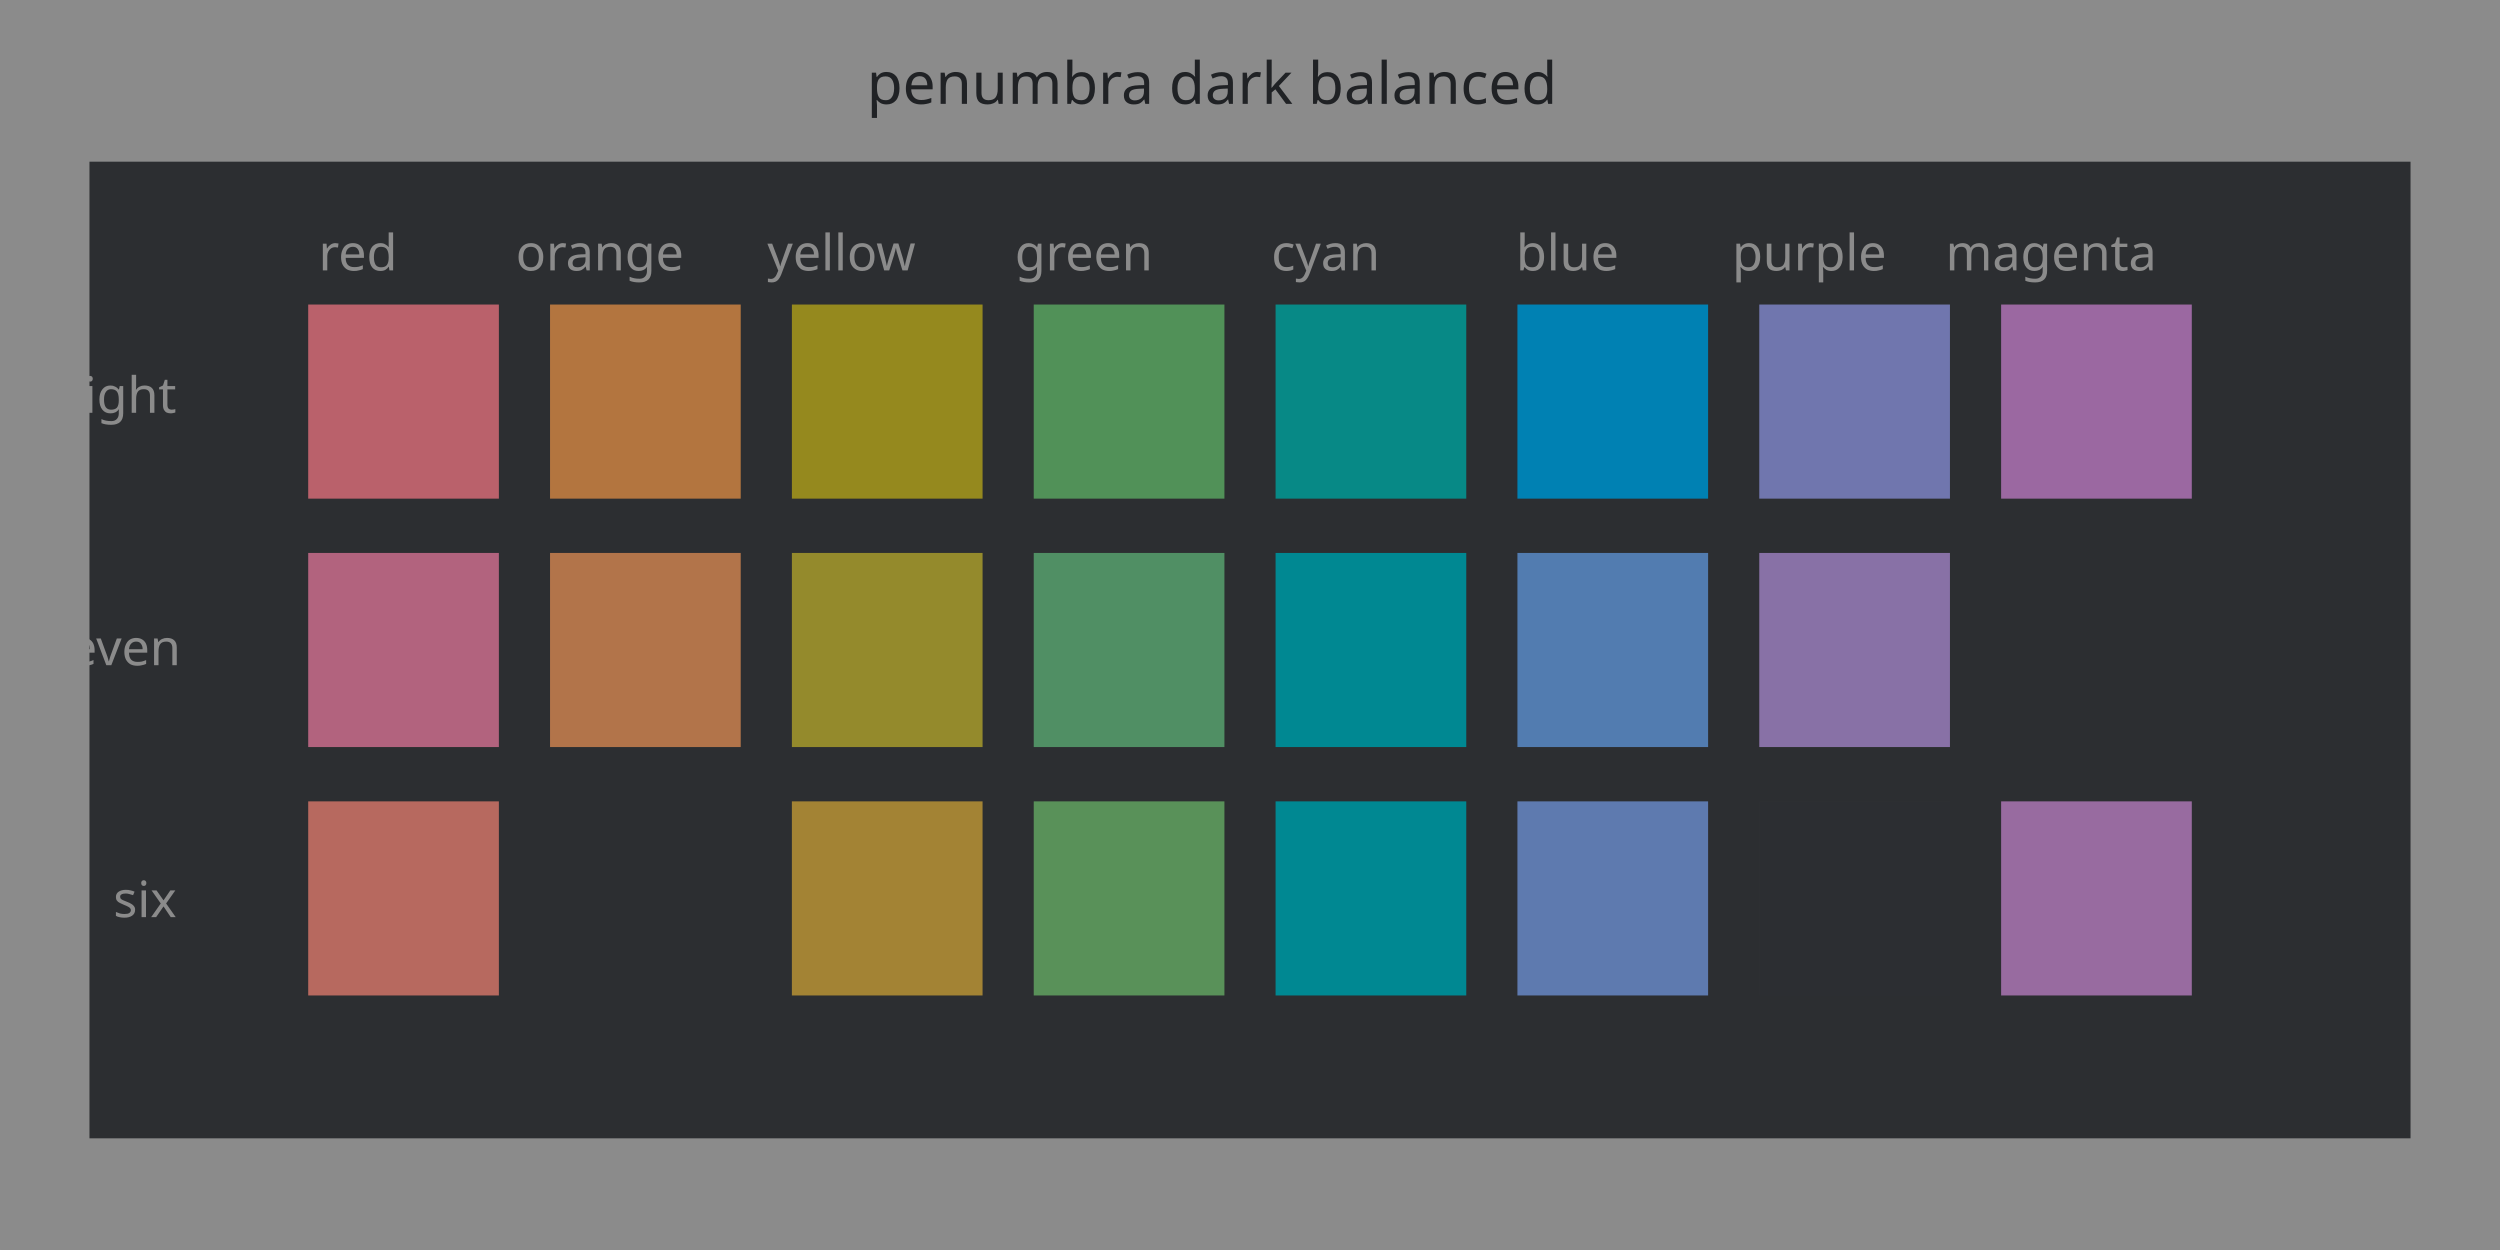
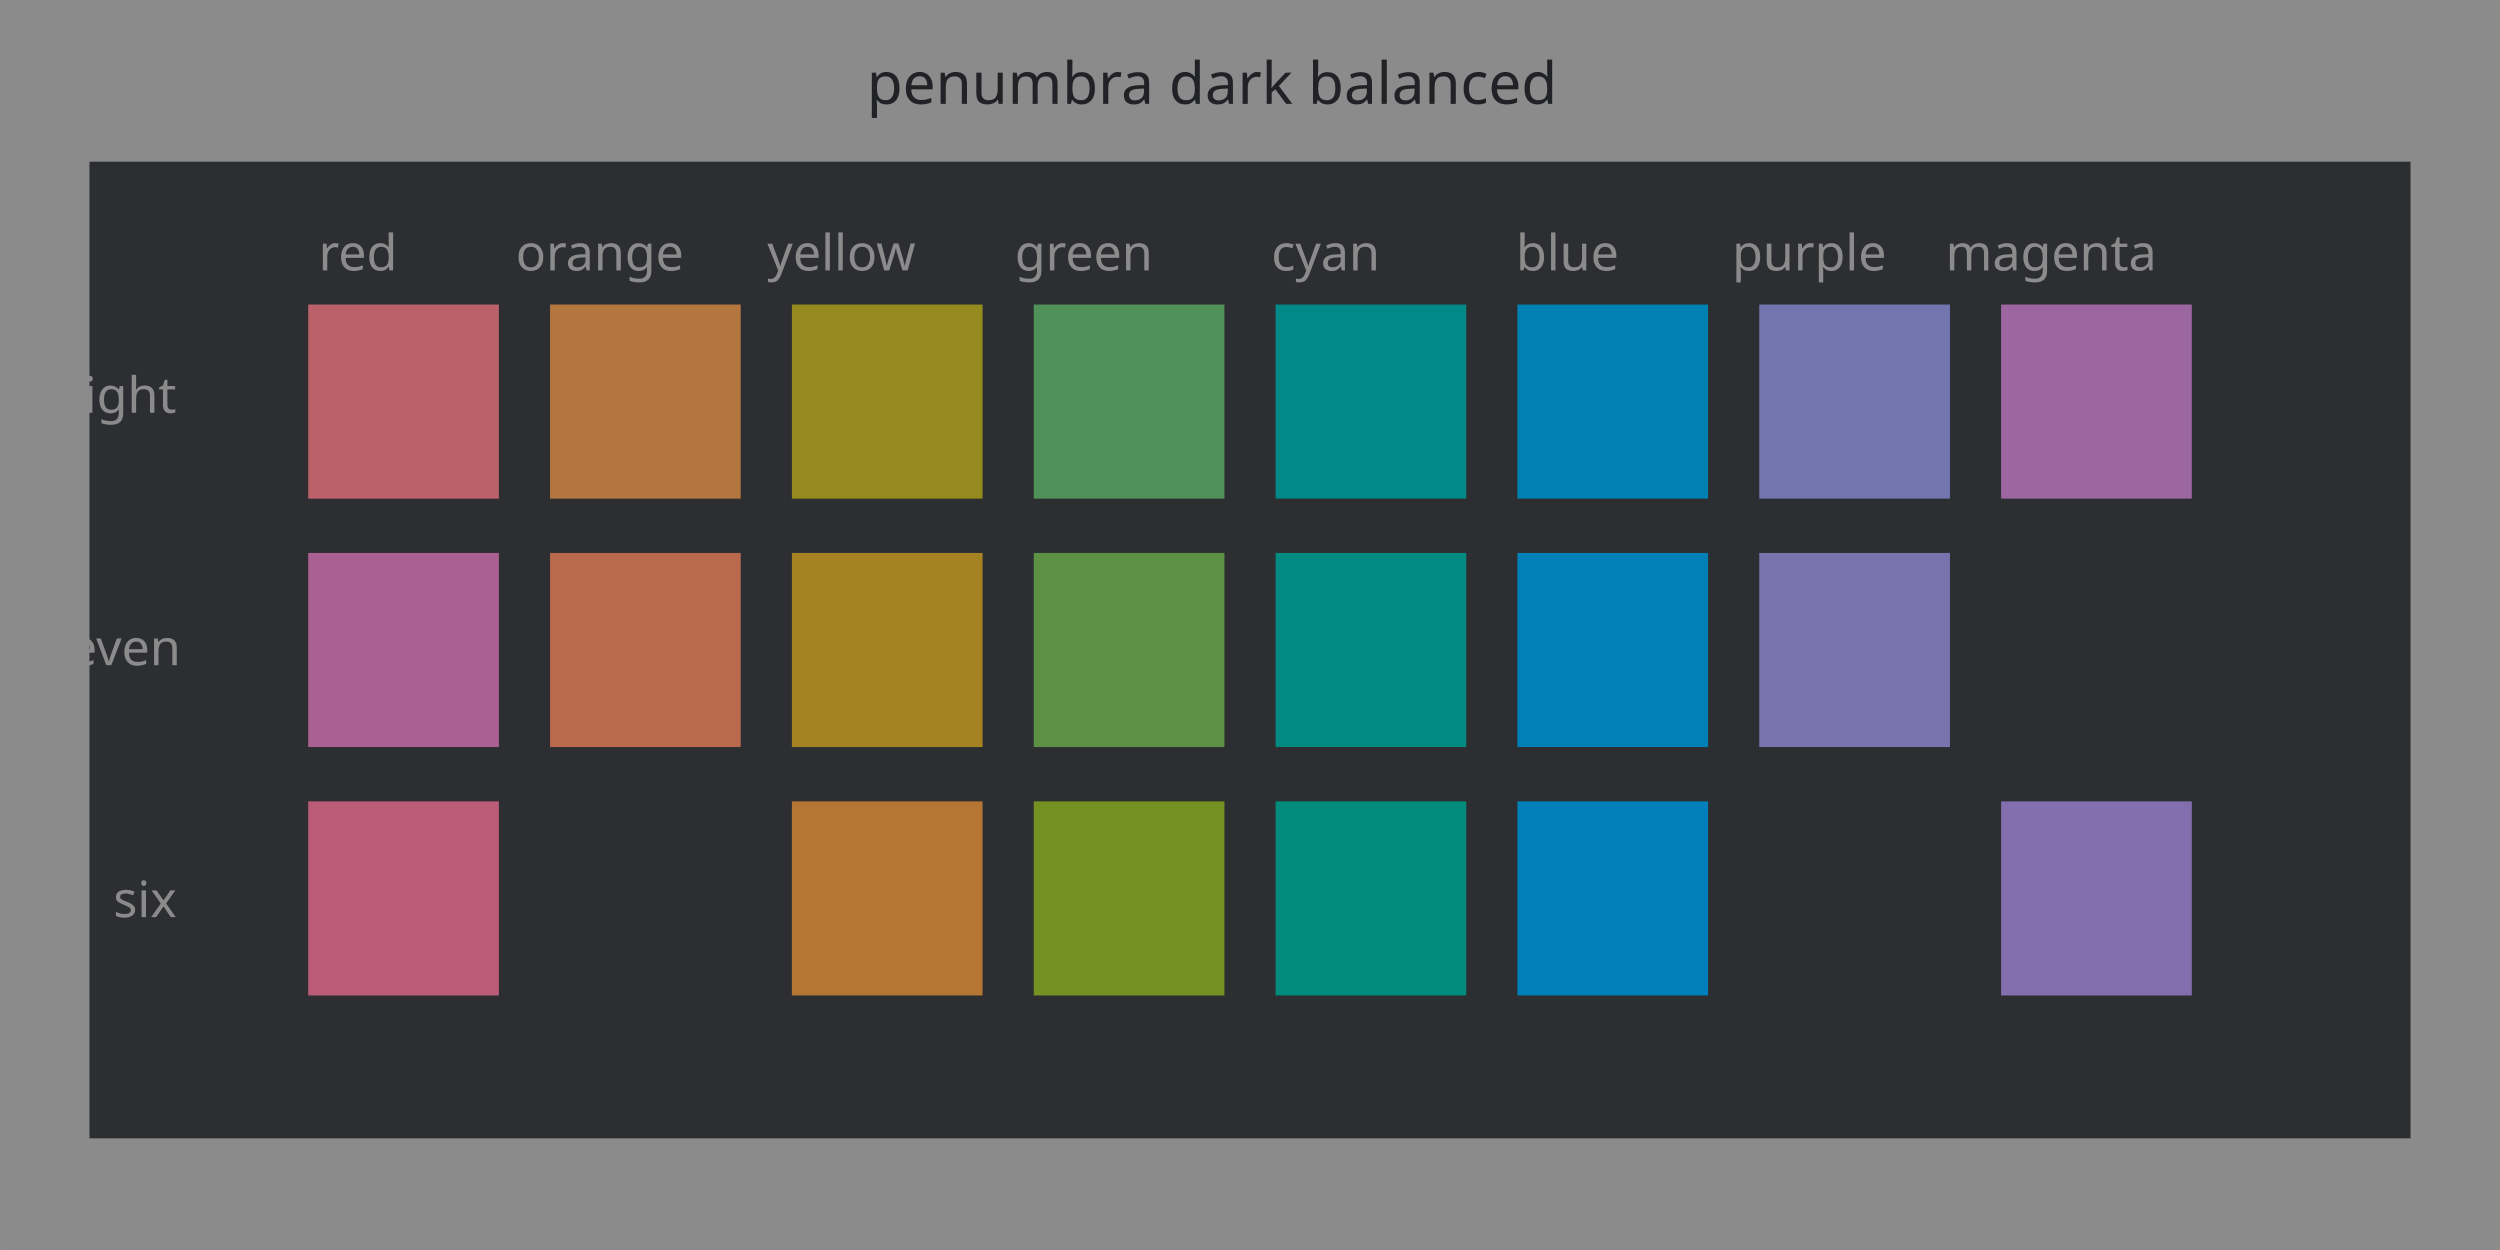
<svg xmlns="http://www.w3.org/2000/svg" width="800" height="400" viewBox="0 0 211.667 105.833" version="1.1" id="svg193064">
  <defs id="defs193061" />
  <g id="layer1" transform="translate(6.130345,-38.20838)">
    <rect style="fill:#8b8b8b;fill-opacity:1;stroke:none;stroke-width:0.265;paint-order:stroke fill markers" id="rect209496" width="211.667" height="105.833" x="-6.13" y="38.208" />
    <g id="g192951" transform="translate(643.3872,208.4914)" style="stroke:none">
      <rect style="fill:#2c2e31;fill-opacity:1;stroke:none;stroke-width:0.265;stroke-dasharray:0.265, 0.265;paint-order:stroke fill markers" id="rect2032" width="196.518" height="82.689" x="-641.943" y="-156.594" />
-       <rect style="fill:#ba616b;fill-opacity:1;stroke:none;stroke-width:0.265;stroke-dasharray:0.265, 0.265;paint-order:stroke fill markers" id="rect3554" width="16.144" height="16.434" x="-623.423" y="-144.499" />
-       <rect style="fill:#b3753f;fill-opacity:1;stroke:none;stroke-width:0.265;stroke-dasharray:0.265, 0.265;paint-order:stroke fill markers" id="rect3636" width="16.144" height="16.434" x="-602.947" y="-144.499" />
-       <rect style="fill:#95891e;fill-opacity:1;stroke:none;stroke-width:0.265;stroke-dasharray:0.265, 0.265;paint-order:stroke fill markers" id="rect1104" width="16.144" height="16.434" x="-582.47" y="-144.499" />
-       <rect style="fill:#519158;fill-opacity:1;stroke:none;stroke-width:0.265;stroke-dasharray:0.265, 0.265;paint-order:stroke fill markers" id="rect1106" width="16.144" height="16.434" x="-561.994" y="-144.499" />
-       <rect style="fill:#078986;fill-opacity:1;stroke:none;stroke-width:0.265;stroke-dasharray:0.265, 0.265;paint-order:stroke fill markers" id="rect1108" width="16.144" height="16.434" x="-541.518" y="-144.499" />
-       <rect style="fill:#0081b3;fill-opacity:1;stroke:none;stroke-width:0.265;stroke-dasharray:0.265, 0.265;paint-order:stroke fill markers" id="rect1110" width="16.144" height="16.434" x="-521.042" y="-144.499" />
-       <rect style="fill:#7076ae;fill-opacity:1;stroke:none;stroke-width:0.265;stroke-dasharray:0.265, 0.265;paint-order:stroke fill markers" id="rect1112" width="16.144" height="16.434" x="-500.566" y="-144.499" />
-       <rect style="fill:#9b68a1;fill-opacity:1;stroke:none;stroke-width:0.265;stroke-dasharray:0.265, 0.265;paint-order:stroke fill markers" id="rect1114" width="16.144" height="16.434" x="-480.089" y="-144.499" />
-       <rect style="fill:#b2637e;fill-opacity:1;stroke:none;stroke-width:0.265;stroke-dasharray:0.265, 0.265;paint-order:stroke fill markers" id="rect1340" width="16.144" height="16.434" x="-623.423" y="-123.467" />
-       <rect style="fill:#b2744a;fill-opacity:1;stroke:none;stroke-width:0.265;stroke-dasharray:0.265, 0.265;paint-order:stroke fill markers" id="rect1342" width="16.144" height="16.434" x="-602.947" y="-123.467" />
-       <rect style="fill:#948a2c;fill-opacity:1;stroke:none;stroke-width:0.265;stroke-dasharray:0.265, 0.265;paint-order:stroke fill markers" id="rect1346" width="16.144" height="16.434" x="-582.47" y="-123.467" />
-       <rect style="fill:#508f64;fill-opacity:1;stroke:none;stroke-width:0.265;stroke-dasharray:0.265, 0.265;paint-order:stroke fill markers" id="rect1348" width="16.144" height="16.434" x="-561.994" y="-123.467" />
-       <rect style="fill:#008892;fill-opacity:1;stroke:none;stroke-width:0.265;stroke-dasharray:0.265, 0.265;paint-order:stroke fill markers" id="rect1350" width="16.144" height="16.434" x="-541.518" y="-123.467" />
-       <rect style="fill:#527cb0;fill-opacity:1;stroke:none;stroke-width:0.265;stroke-dasharray:0.265, 0.265;paint-order:stroke fill markers" id="rect1352" width="16.144" height="16.434" x="-521.042" y="-123.467" />
-       <rect style="fill:#8871a6;fill-opacity:1;stroke:none;stroke-width:0.265;stroke-dasharray:0.265, 0.265;paint-order:stroke fill markers" id="rect1354" width="16.144" height="16.434" x="-500.566" y="-123.467" />
+       <rect style="fill:#ba616a;fill-opacity:1;stroke:none;stroke-width:0.265;stroke-dasharray:0.265, 0.265;paint-order:stroke fill markers" id="rect3554" width="16.144" height="16.434" x="-623.423" y="-144.499" />
+       <rect style="fill:#b3763e;fill-opacity:1;stroke:none;stroke-width:0.265;stroke-dasharray:0.265, 0.265;paint-order:stroke fill markers" id="rect3636" width="16.144" height="16.434" x="-602.947" y="-144.499" />
+       <rect style="fill:#948a1d;fill-opacity:1;stroke:none;stroke-width:0.265;stroke-dasharray:0.265, 0.265;paint-order:stroke fill markers" id="rect1104" width="16.144" height="16.434" x="-582.47" y="-144.499" />
+       <rect style="fill:#4f9158;fill-opacity:1;stroke:none;stroke-width:0.265;stroke-dasharray:0.265, 0.265;paint-order:stroke fill markers" id="rect1106" width="16.144" height="16.434" x="-561.994" y="-144.499" />
+       <rect style="fill:#008986;fill-opacity:1;stroke:none;stroke-width:0.265;stroke-dasharray:0.265, 0.265;paint-order:stroke fill markers" id="rect1108" width="16.144" height="16.434" x="-541.518" y="-144.499" />
+       <rect style="fill:#0081b4;fill-opacity:1;stroke:none;stroke-width:0.265;stroke-dasharray:0.265, 0.265;paint-order:stroke fill markers" id="rect1110" width="16.144" height="16.434" x="-521.042" y="-144.499" />
+       <rect style="fill:#7176ae;fill-opacity:1;stroke:none;stroke-width:0.265;stroke-dasharray:0.265, 0.265;paint-order:stroke fill markers" id="rect1112" width="16.144" height="16.434" x="-500.566" y="-144.499" />
+       <rect style="fill:#9c67a1;fill-opacity:1;stroke:none;stroke-width:0.265;stroke-dasharray:0.265, 0.265;paint-order:stroke fill markers" id="rect1114" width="16.144" height="16.434" x="-480.089" y="-144.499" />
+       <rect style="fill:#ab6094;fill-opacity:1;stroke:none;stroke-width:0.265;stroke-dasharray:0.265, 0.265;paint-order:stroke fill markers" id="rect1340" width="16.144" height="16.434" x="-623.423" y="-123.467" />
+       <rect style="fill:#ba694f;fill-opacity:1;stroke:none;stroke-width:0.265;stroke-dasharray:0.265, 0.265;paint-order:stroke fill markers" id="rect1342" width="16.144" height="16.434" x="-602.947" y="-123.467" />
+       <rect style="fill:#a58222;fill-opacity:1;stroke:none;stroke-width:0.265;stroke-dasharray:0.265, 0.265;paint-order:stroke fill markers" id="rect1346" width="16.144" height="16.434" x="-582.47" y="-123.467" />
+       <rect style="fill:#5d9245;fill-opacity:1;stroke:none;stroke-width:0.265;stroke-dasharray:0.265, 0.265;paint-order:stroke fill markers" id="rect1348" width="16.144" height="16.434" x="-561.994" y="-123.467" />
+       <rect style="fill:#008a82;fill-opacity:1;stroke:none;stroke-width:0.265;stroke-dasharray:0.265, 0.265;paint-order:stroke fill markers" id="rect1350" width="16.144" height="16.434" x="-541.518" y="-123.467" />
+       <rect style="fill:#0080b6;fill-opacity:1;stroke:none;stroke-width:0.265;stroke-dasharray:0.265, 0.265;paint-order:stroke fill markers" id="rect1352" width="16.144" height="16.434" x="-521.042" y="-123.467" />
+       <rect style="fill:#7973ae;fill-opacity:1;stroke:none;stroke-width:0.265;stroke-dasharray:0.265, 0.265;paint-order:stroke fill markers" id="rect1354" width="16.144" height="16.434" x="-500.566" y="-123.467" />
      <rect style="fill:#9b68a1;fill-opacity:0.003;stroke:none;stroke-width:0.265;stroke-dasharray:0.265, 0.265;paint-order:stroke fill markers" id="rect2195" width="16.144" height="16.434" x="-480.089" y="-123.467" />
-       <rect style="fill:#b7695f;fill-opacity:1;stroke:none;stroke-width:0.265;stroke-dasharray:0.265, 0.265;paint-order:stroke fill markers" id="rect1724" width="16.144" height="16.434" x="-623.423" y="-102.434" />
-       <rect style="fill:#a38334;fill-opacity:1;stroke:none;stroke-width:0.265;stroke-dasharray:0.265, 0.265;paint-order:stroke fill markers" id="rect1730" width="16.144" height="16.434" x="-582.471" y="-102.434" />
-       <rect style="fill:#599159;fill-opacity:1;stroke:none;stroke-width:0.265;stroke-dasharray:0.265, 0.265;paint-order:stroke fill markers" id="rect1732" width="16.144" height="16.434" x="-561.994" y="-102.434" />
-       <rect style="fill:#008892;fill-opacity:1;stroke:none;stroke-width:0.265;stroke-dasharray:0.265, 0.265;paint-order:stroke fill markers" id="rect1734" width="16.144" height="16.434" x="-541.518" y="-102.434" />
-       <rect style="fill:#5e7aaf;fill-opacity:1;stroke:none;stroke-width:0.265;stroke-dasharray:0.265, 0.265;paint-order:stroke fill markers" id="rect1736" width="16.144" height="16.434" x="-521.042" y="-102.434" />
-       <rect style="fill:#986ba0;fill-opacity:1;stroke:none;stroke-width:0.265;stroke-dasharray:0.265, 0.265;paint-order:stroke fill markers" id="rect1740" width="16.144" height="16.434" x="-480.089" y="-102.434" />
+       <rect style="fill:#ba5b78;fill-opacity:1;stroke:none;stroke-width:0.265;stroke-dasharray:0.265, 0.265;paint-order:stroke fill markers" id="rect1724" width="16.144" height="16.434" x="-623.423" y="-102.434" />
+       <rect style="fill:#b47632;fill-opacity:1;stroke:none;stroke-width:0.265;stroke-dasharray:0.265, 0.265;paint-order:stroke fill markers" id="rect1730" width="16.144" height="16.434" x="-582.471" y="-102.434" />
+       <rect style="fill:#759122;fill-opacity:1;stroke:none;stroke-width:0.265;stroke-dasharray:0.265, 0.265;paint-order:stroke fill markers" id="rect1732" width="16.144" height="16.434" x="-561.994" y="-102.434" />
+       <rect style="fill:#008b7c;fill-opacity:1;stroke:none;stroke-width:0.265;stroke-dasharray:0.265, 0.265;paint-order:stroke fill markers" id="rect1734" width="16.144" height="16.434" x="-541.518" y="-102.434" />
+       <rect style="fill:#007fba;fill-opacity:1;stroke:none;stroke-width:0.265;stroke-dasharray:0.265, 0.265;paint-order:stroke fill markers" id="rect1736" width="16.144" height="16.434" x="-521.042" y="-102.434" />
+       <rect style="fill:#836fae;fill-opacity:1;stroke:none;stroke-width:0.265;stroke-dasharray:0.265, 0.265;paint-order:stroke fill markers" id="rect1740" width="16.144" height="16.434" x="-480.089" y="-102.434" />
      <rect style="fill:#8871a6;fill-opacity:0.014;stroke:none;stroke-width:0.265;stroke-dasharray:0.265, 0.265;paint-order:stroke fill markers" id="rect2269" width="16.144" height="16.434" x="-500.566" y="-102.434" />
      <rect style="fill:#b2744a;fill-opacity:0.004;stroke:none;stroke-width:0.265;stroke-dasharray:0.265, 0.265;paint-order:stroke fill markers" id="rect2325" width="16.144" height="16.434" x="-602.947" y="-102.434" />
      <text xml:space="preserve" style="font-style:normal;font-variant:normal;font-weight:normal;font-stretch:normal;font-size:4.239px;line-height:1.25;font-family:'Fira Sans', sans-serif;-inkscape-font-specification:'Fira Sans';text-align:center;letter-spacing:0px;word-spacing:0px;text-anchor:middle;fill:#8b8b8b;fill-opacity:1;stroke:none;stroke-width:0.265" x="-615.351" y="-147.384" id="text4504">
        <tspan id="tspan4502" style="font-size:4.239px;fill:#8b8b8b;fill-opacity:1;stroke:none;stroke-width:0.265" x="-615.351" y="-147.384">red</tspan>
      </text>
      <text xml:space="preserve" style="font-style:normal;font-variant:normal;font-weight:normal;font-stretch:normal;font-size:4.239px;line-height:1.25;font-family:'Fira Sans', sans-serif;-inkscape-font-specification:'Fira Sans';text-align:center;letter-spacing:0px;word-spacing:0px;text-anchor:middle;fill:#8b8b8b;fill-opacity:1;stroke:none;stroke-width:0.265" x="-594.875" y="-147.384" id="text12770">
        <tspan id="tspan12768" style="font-size:4.239px;fill:#8b8b8b;fill-opacity:1;stroke:none;stroke-width:0.265" x="-594.875" y="-147.384">orange</tspan>
      </text>
      <text xml:space="preserve" style="font-style:normal;font-variant:normal;font-weight:normal;font-stretch:normal;font-size:4.239px;line-height:1.25;font-family:'Fira Sans', sans-serif;-inkscape-font-specification:'Fira Sans';text-align:center;letter-spacing:0px;word-spacing:0px;text-anchor:middle;fill:#8b8b8b;fill-opacity:1;stroke:none;stroke-width:0.265" x="-574.413" y="-147.384" id="text15766">
        <tspan id="tspan15764" style="font-size:4.239px;fill:#8b8b8b;fill-opacity:1;stroke:none;stroke-width:0.265" x="-574.413" y="-147.384">yellow</tspan>
      </text>
      <text xml:space="preserve" style="font-style:normal;font-variant:normal;font-weight:normal;font-stretch:normal;font-size:4.239px;line-height:1.25;font-family:'Fira Sans', sans-serif;-inkscape-font-specification:'Fira Sans';text-align:center;letter-spacing:0px;word-spacing:0px;text-anchor:middle;fill:#8b8b8b;fill-opacity:1;stroke:none;stroke-width:0.265" x="-553.898" y="-147.384" id="text20330">
        <tspan id="tspan20328" style="font-size:4.239px;fill:#8b8b8b;fill-opacity:1;stroke:none;stroke-width:0.265" x="-553.898" y="-147.384">green</tspan>
      </text>
      <text xml:space="preserve" style="font-style:normal;font-variant:normal;font-weight:normal;font-stretch:normal;font-size:4.239px;line-height:1.25;font-family:'Fira Sans', sans-serif;-inkscape-font-specification:'Fira Sans';text-align:center;letter-spacing:0px;word-spacing:0px;text-anchor:middle;fill:#8b8b8b;fill-opacity:1;stroke:none;stroke-width:0.265" x="-533.422" y="-147.384" id="text20334">
        <tspan id="tspan20332" style="font-size:4.239px;fill:#8b8b8b;fill-opacity:1;stroke:none;stroke-width:0.265" x="-533.422" y="-147.384">cyan</tspan>
      </text>
      <text xml:space="preserve" style="font-style:normal;font-variant:normal;font-weight:normal;font-stretch:normal;font-size:4.239px;line-height:1.25;font-family:'Fira Sans', sans-serif;-inkscape-font-specification:'Fira Sans';text-align:center;letter-spacing:0px;word-spacing:0px;text-anchor:middle;fill:#8b8b8b;fill-opacity:1;stroke:none;stroke-width:0.265" x="-512.946" y="-147.384" id="text20338">
        <tspan id="tspan20336" style="font-size:4.239px;fill:#8b8b8b;fill-opacity:1;stroke:none;stroke-width:0.265" x="-512.946" y="-147.384">blue</tspan>
      </text>
      <text xml:space="preserve" style="font-style:normal;font-variant:normal;font-weight:normal;font-stretch:normal;font-size:4.239px;line-height:1.25;font-family:'Fira Sans', sans-serif;-inkscape-font-specification:'Fira Sans';text-align:center;letter-spacing:0px;word-spacing:0px;text-anchor:middle;fill:#8b8b8b;fill-opacity:1;stroke:none;stroke-width:0.265" x="-492.47" y="-147.384" id="text20342">
        <tspan id="tspan20340" style="font-size:4.239px;fill:#8b8b8b;fill-opacity:1;stroke:none;stroke-width:0.265" x="-492.47" y="-147.384">purple</tspan>
      </text>
      <text xml:space="preserve" style="font-style:normal;font-variant:normal;font-weight:normal;font-stretch:normal;font-size:4.239px;line-height:1.25;font-family:'Fira Sans', sans-serif;-inkscape-font-specification:'Fira Sans';text-align:center;letter-spacing:0px;word-spacing:0px;text-anchor:middle;fill:#8b8b8b;fill-opacity:1;stroke:none;stroke-width:0.265" x="-471.993" y="-147.384" id="text20346">
        <tspan id="tspan20344" style="font-size:4.239px;fill:#8b8b8b;fill-opacity:1;stroke:none;stroke-width:0.265" x="-471.993" y="-147.384">magenta</tspan>
      </text>
      <text xml:space="preserve" style="font-style:normal;font-variant:normal;font-weight:normal;font-stretch:normal;font-size:4.239px;line-height:1.25;font-family:'Fira Sans', sans-serif;-inkscape-font-specification:'Fira Sans';text-align:end;letter-spacing:0px;word-spacing:0px;text-anchor:end;fill:#8b8b8b;fill-opacity:1;stroke:none;stroke-width:0.265" x="-626.838" y="-92.632" id="text161244">
        <tspan id="tspan161242" style="font-size:4.239px;text-align:end;text-anchor:end;fill:#8b8b8b;fill-opacity:1;stroke:none;stroke-width:0.265" x="-626.838" y="-92.632">six</tspan>
      </text>
      <text xml:space="preserve" style="font-style:normal;font-variant:normal;font-weight:normal;font-stretch:normal;font-size:4.239px;line-height:1.25;font-family:'Fira Sans', sans-serif;-inkscape-font-specification:'Fira Sans';text-align:end;letter-spacing:0px;word-spacing:0px;text-anchor:end;fill:#8b8b8b;fill-opacity:1;stroke:none;stroke-width:0.265" x="-626.495" y="-113.961" id="text163504">
        <tspan id="tspan163502" style="font-size:4.239px;text-align:end;text-anchor:end;fill:#8b8b8b;fill-opacity:1;stroke:none;stroke-width:0.265" x="-626.495" y="-113.961">seven</tspan>
      </text>
      <text xml:space="preserve" style="font-style:normal;font-variant:normal;font-weight:normal;font-stretch:normal;font-size:4.239px;line-height:1.25;font-family:'Fira Sans', sans-serif;-inkscape-font-specification:'Fira Sans';text-align:end;letter-spacing:0px;word-spacing:0px;text-anchor:end;fill:#8b8b8b;fill-opacity:1;stroke:none;stroke-width:0.265" x="-626.859" y="-135.331" id="text164896">
        <tspan id="tspan164894" style="font-size:4.239px;text-align:end;text-anchor:end;fill:#8b8b8b;fill-opacity:1;stroke:none;stroke-width:0.265" x="-626.859" y="-135.331">eight</tspan>
      </text>
    </g>
    <text xml:space="preserve" style="font-style:normal;font-variant:normal;font-weight:normal;font-stretch:normal;font-size:4.939px;line-height:1.25;font-family:'Fira Sans', sans-serif;-inkscape-font-specification:'Fira Sans';text-align:center;letter-spacing:0px;word-spacing:0px;text-anchor:middle;stroke-width:0.265" x="99.703" y="47.003" id="text194332">
      <tspan id="tspan194330" style="fill:#202225;fill-opacity:1;stroke-width:0.265;font-size:4.939px" x="99.703" y="47.003">penumbra dark balanced</tspan>
    </text>
  </g>
</svg>
